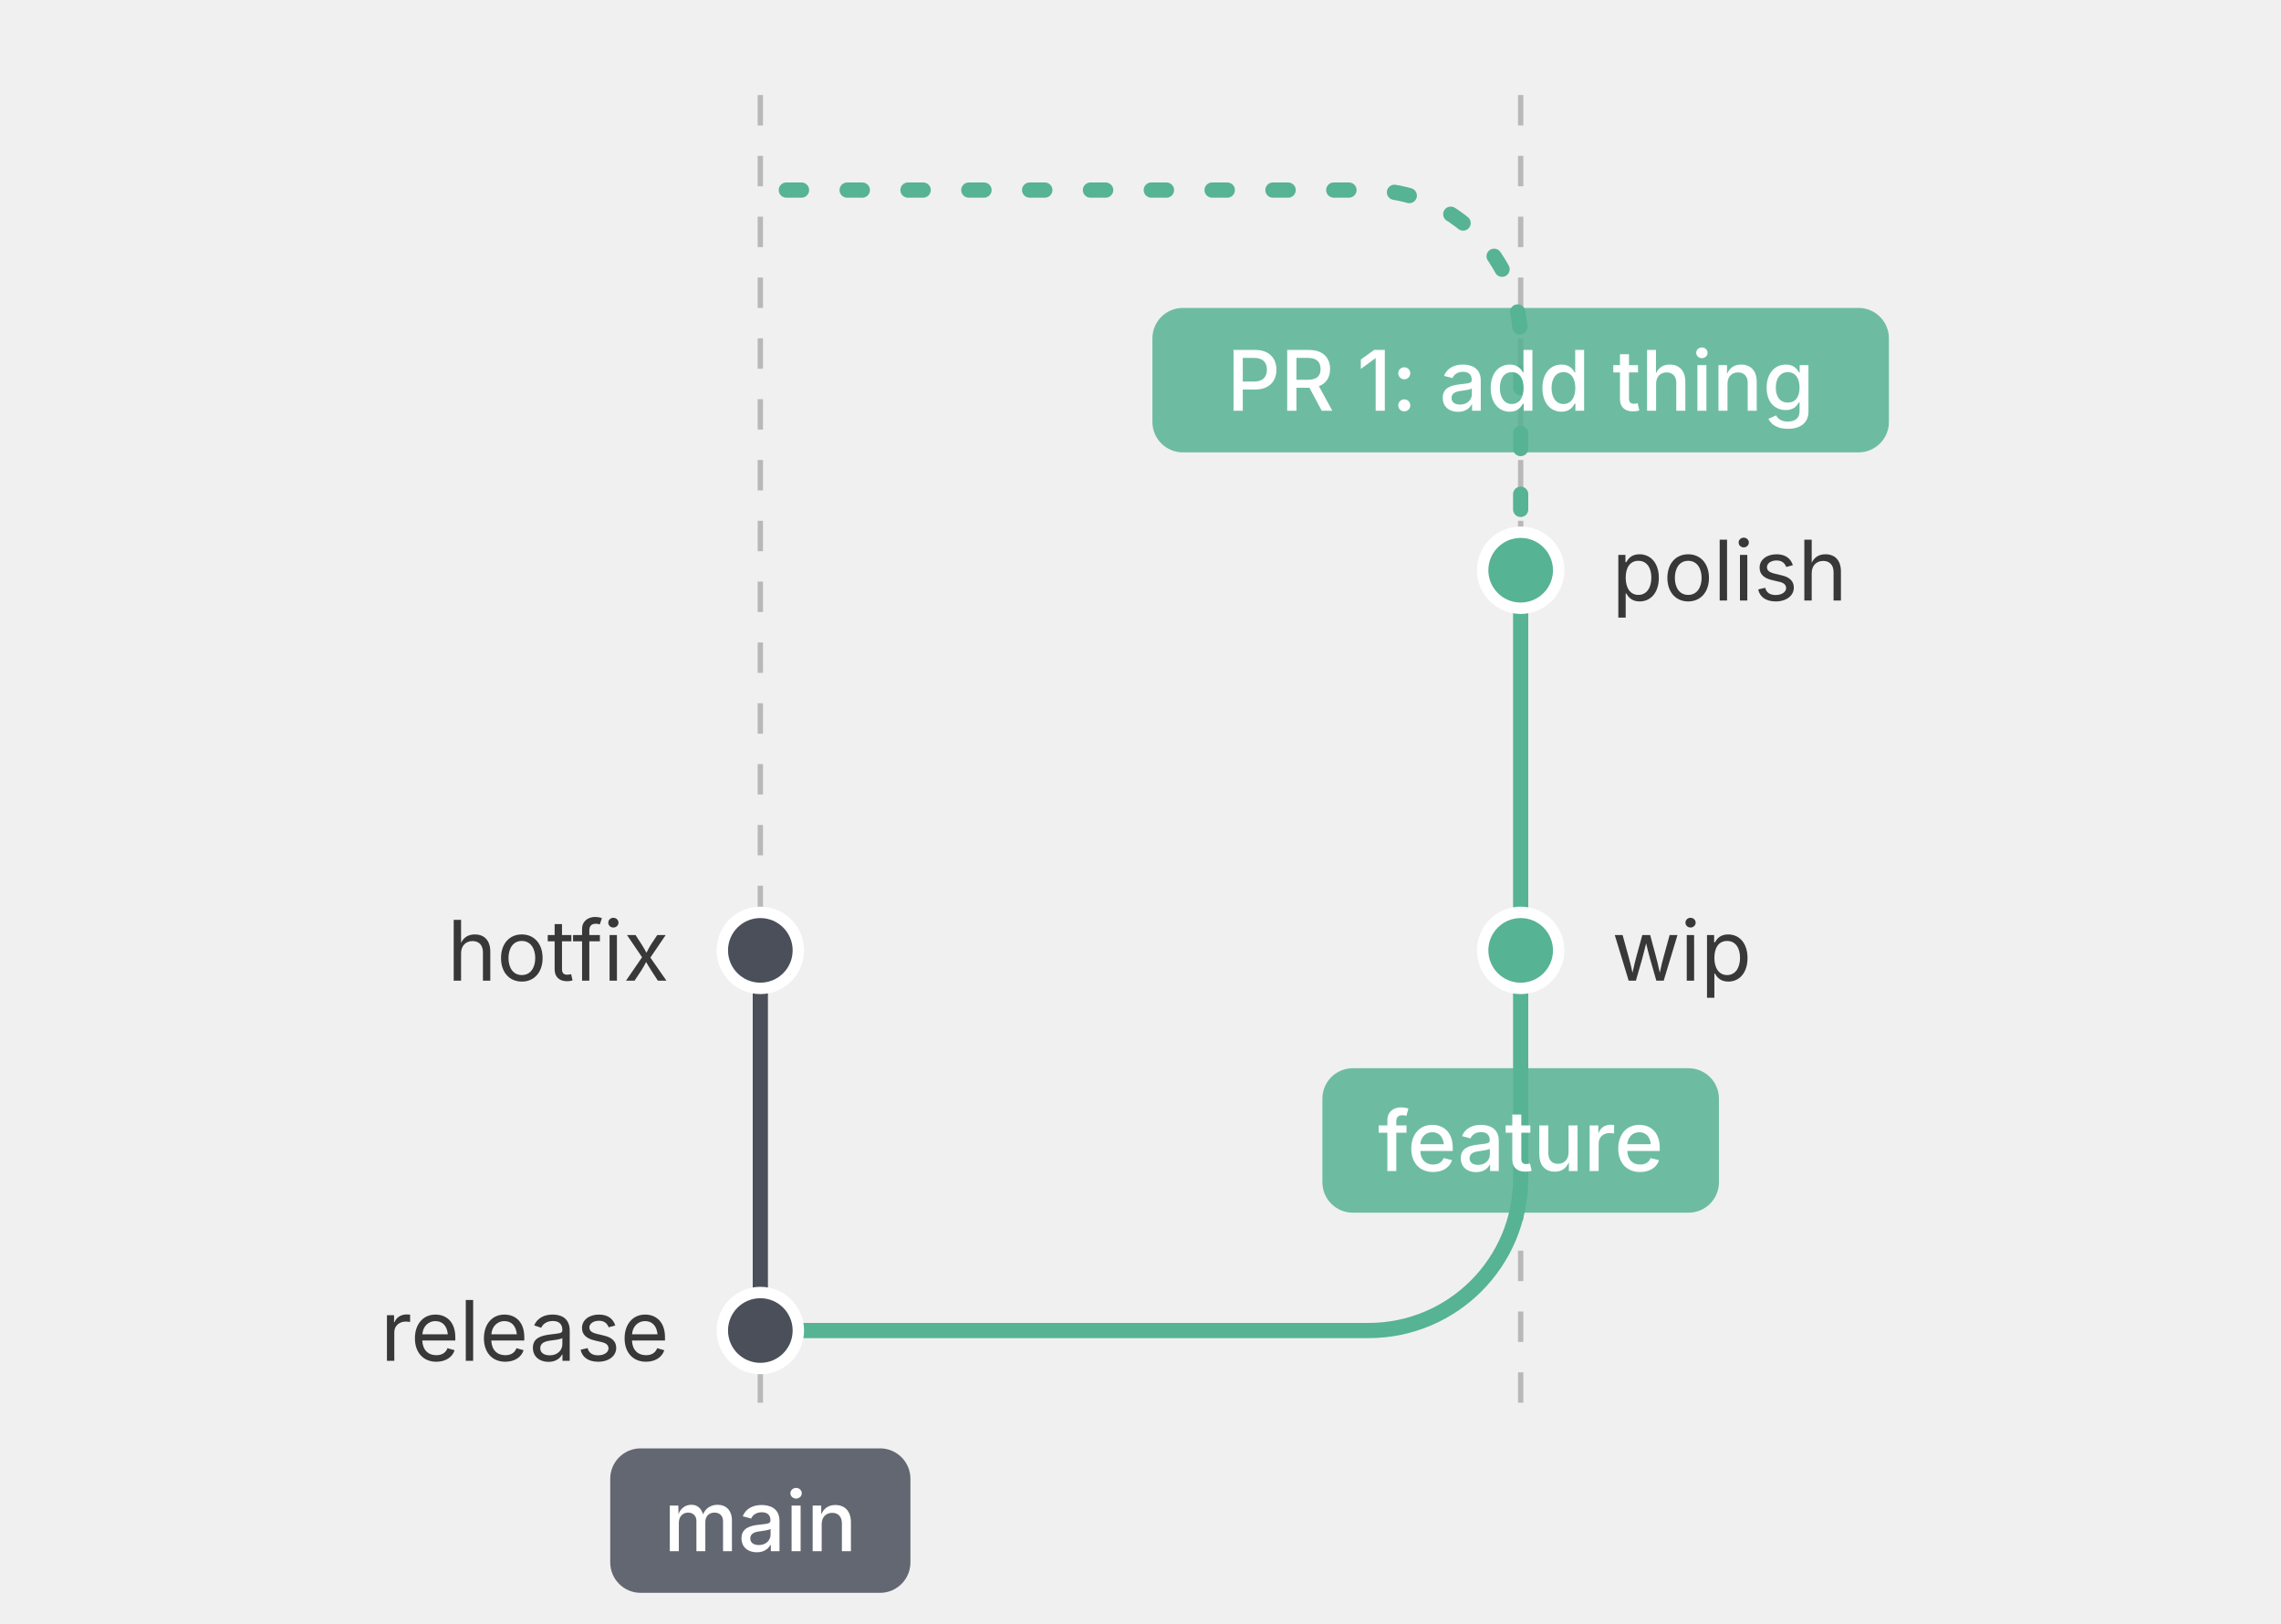
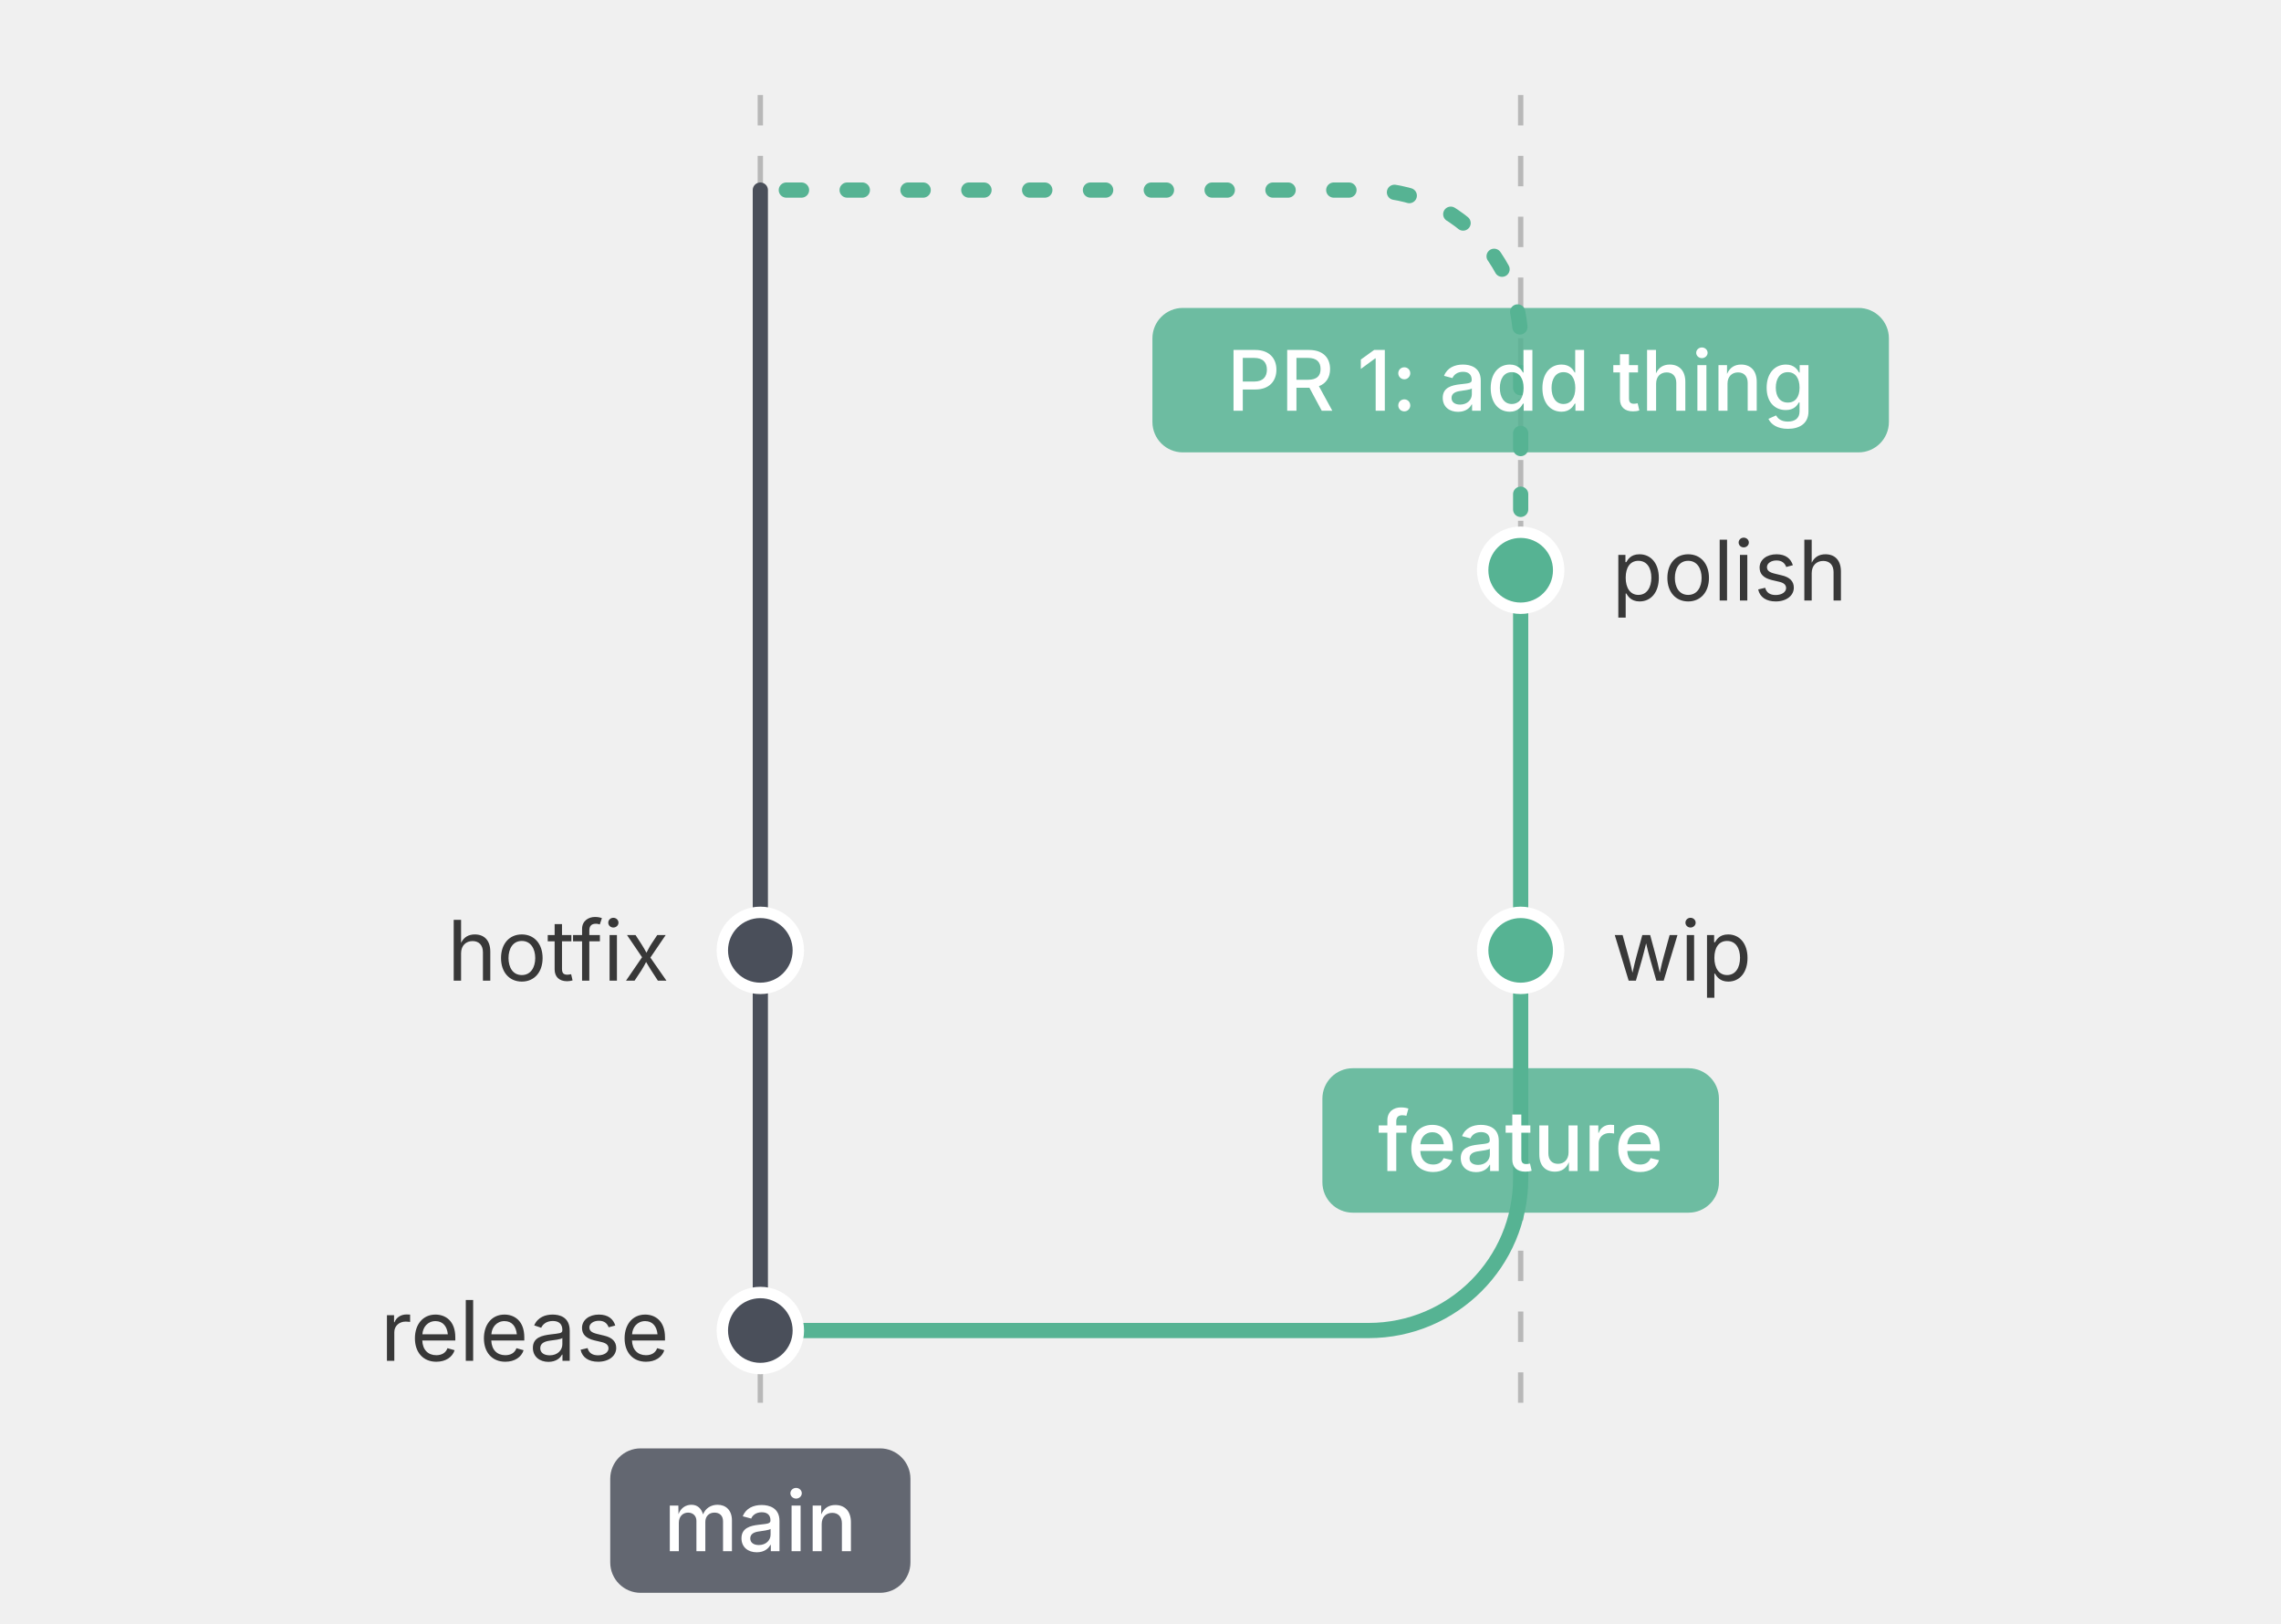
<svg xmlns="http://www.w3.org/2000/svg" width="300.0" height="213.5" viewBox="0 0 300.0 213.5">
  <defs>
</defs>
  <path d="M100.0,12.5 L100.0,187.5" stroke="#b8b8b8" stroke-width="0.7" stroke-dasharray="4,4" />
  <path d="M200.0,12.5 L200.0,187.5" stroke="#b8b8b8" stroke-width="0.7" stroke-dasharray="4,4" />
-   <path d="M100.0,175.0 L100.0,125.0" stroke="#4a4f5a" stroke-width="2" stroke-linecap="round" />
+   <path d="M100.0,175.0 L100.0,25.0" stroke="#4a4f5a" stroke-width="2" stroke-linecap="round" />
  <path d="M100.0,175.0 L180.0,175.0 A20,20,0,0,0,200.0,155.0 L200.0,125.0" stroke="#56b393" stroke-width="2" fill="none" stroke-linecap="round" />
  <path d="M200.0,125.0 L200.0,75.0" stroke="#56b393" stroke-width="2" stroke-linecap="round" />
  <path d="M200.0,75.0 L200.0,45.0 A20,20,0,0,0,180.0,25.0 L100.0,25.0" stroke="#56b393" stroke-width="2" fill="none" stroke-linecap="round" stroke-dasharray="2,6" />
  <circle cx="100.0" cy="175.0" r="5" fill="#4a4f5a" stroke="white" stroke-width="1.5" />
  <circle cx="200.0" cy="125.0" r="5" fill="#56b393" stroke="white" stroke-width="1.5" />
  <circle cx="200.0" cy="75.0" r="5" fill="#56b393" stroke="white" stroke-width="1.5" />
  <circle cx="100.0" cy="125.0" r="5" fill="#4a4f5a" stroke="white" stroke-width="1.5" />
  <rect x="80.258" y="190.5" width="39.484" height="19.0" rx="4" ry="4" fill="#4a4f5a" opacity="0.85" />
  <text x="100.0" y="200.0" font-size="11.0" text-anchor="middle" dominant-baseline="middle" fill="white" font-family="'Inter', 'Helvetica Neue', Helvetica, Arial, sans-serif" font-weight="500">main</text>
  <rect x="173.923" y="140.5" width="52.154" height="19.0" rx="4" ry="4" fill="#56b393" opacity="0.85" />
  <text x="200.0" y="150.0" font-size="11.0" text-anchor="middle" dominant-baseline="middle" fill="white" font-family="'Inter', 'Helvetica Neue', Helvetica, Arial, sans-serif" font-weight="500">feature</text>
  <rect x="151.568" y="40.5" width="96.863" height="19.0" rx="4" ry="4" fill="#56b393" opacity="0.85" />
  <text x="200.0" y="50.0" font-size="11.0" text-anchor="middle" dominant-baseline="middle" fill="white" font-family="'Inter', 'Helvetica Neue', Helvetica, Arial, sans-serif" font-weight="500">PR 1: add thing</text>
  <text x="88.0" y="175.0" font-size="11.0" text-anchor="end" dominant-baseline="middle" fill="#383838" font-family="'Inter', 'Helvetica Neue', Helvetica, Arial, sans-serif" font-weight="400">release</text>
  <text x="212.0" y="125.0" font-size="11.0" text-anchor="start" dominant-baseline="middle" fill="#383838" font-family="'Inter', 'Helvetica Neue', Helvetica, Arial, sans-serif" font-weight="400">wip</text>
  <text x="212.0" y="75.0" font-size="11.0" text-anchor="start" dominant-baseline="middle" fill="#383838" font-family="'Inter', 'Helvetica Neue', Helvetica, Arial, sans-serif" font-weight="400">polish</text>
  <text x="88.0" y="125.0" font-size="11.0" text-anchor="end" dominant-baseline="middle" fill="#383838" font-family="'Inter', 'Helvetica Neue', Helvetica, Arial, sans-serif" font-weight="400">hotfix</text>
</svg>
